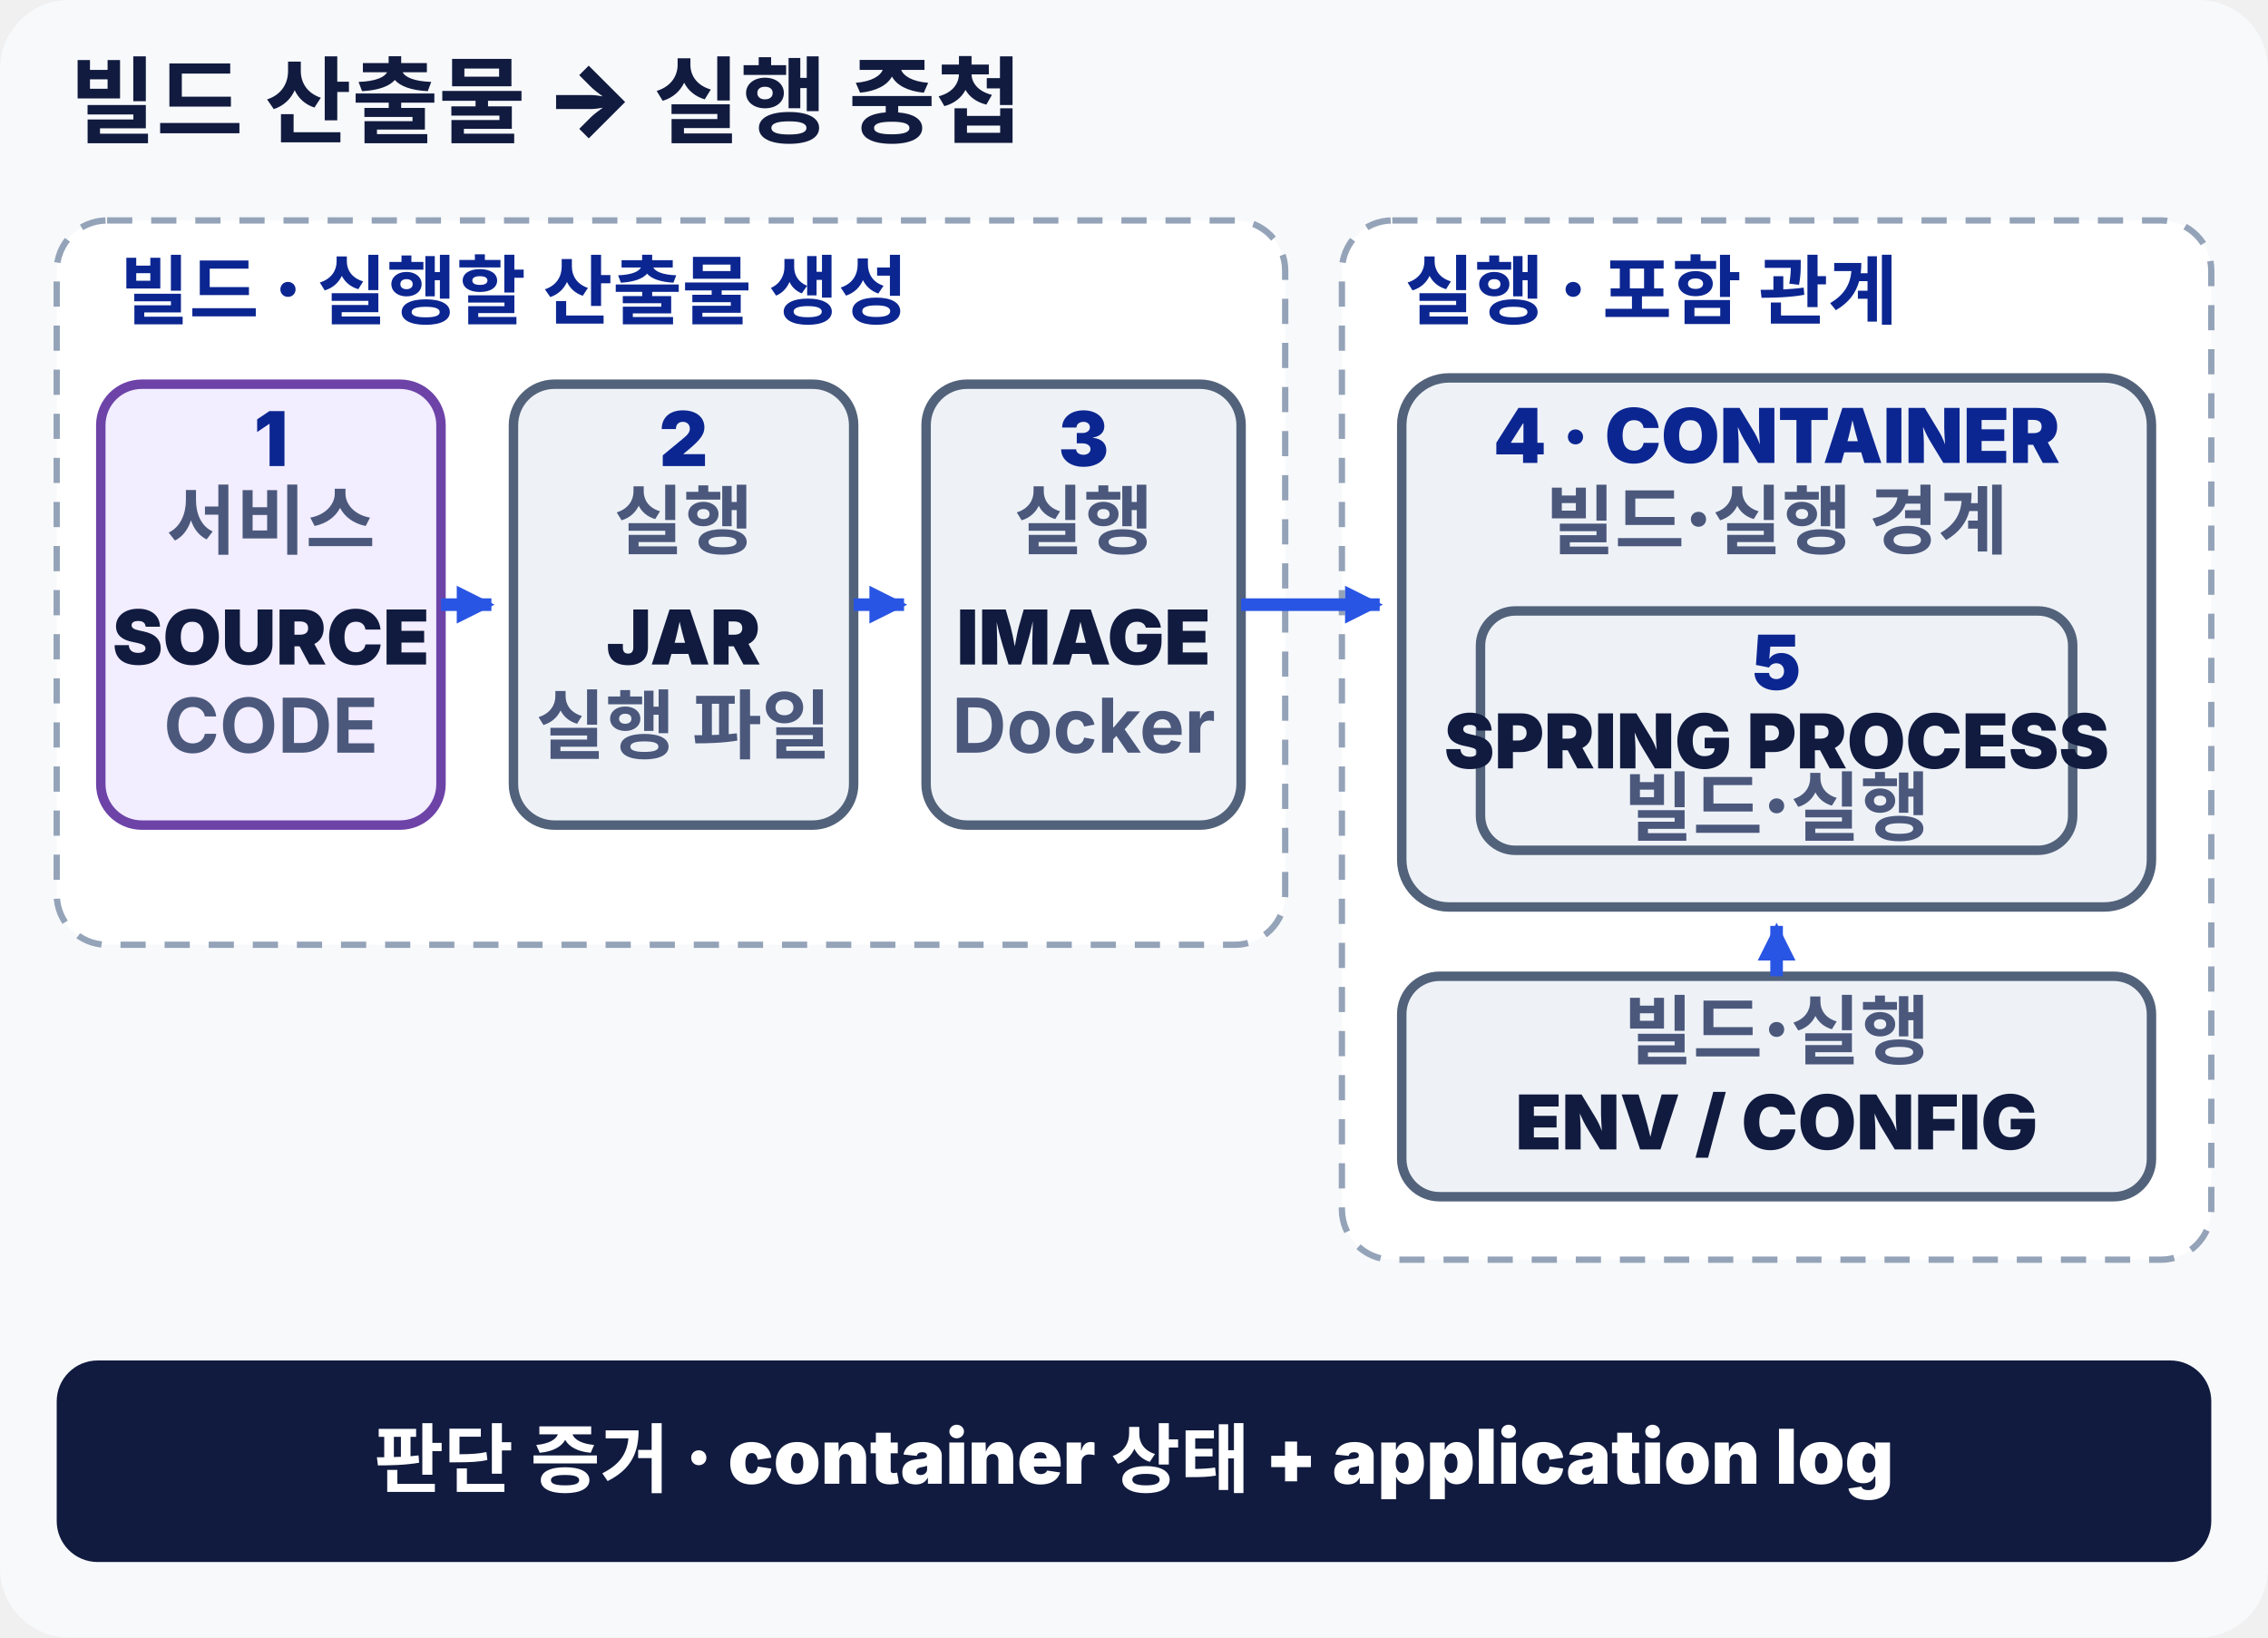
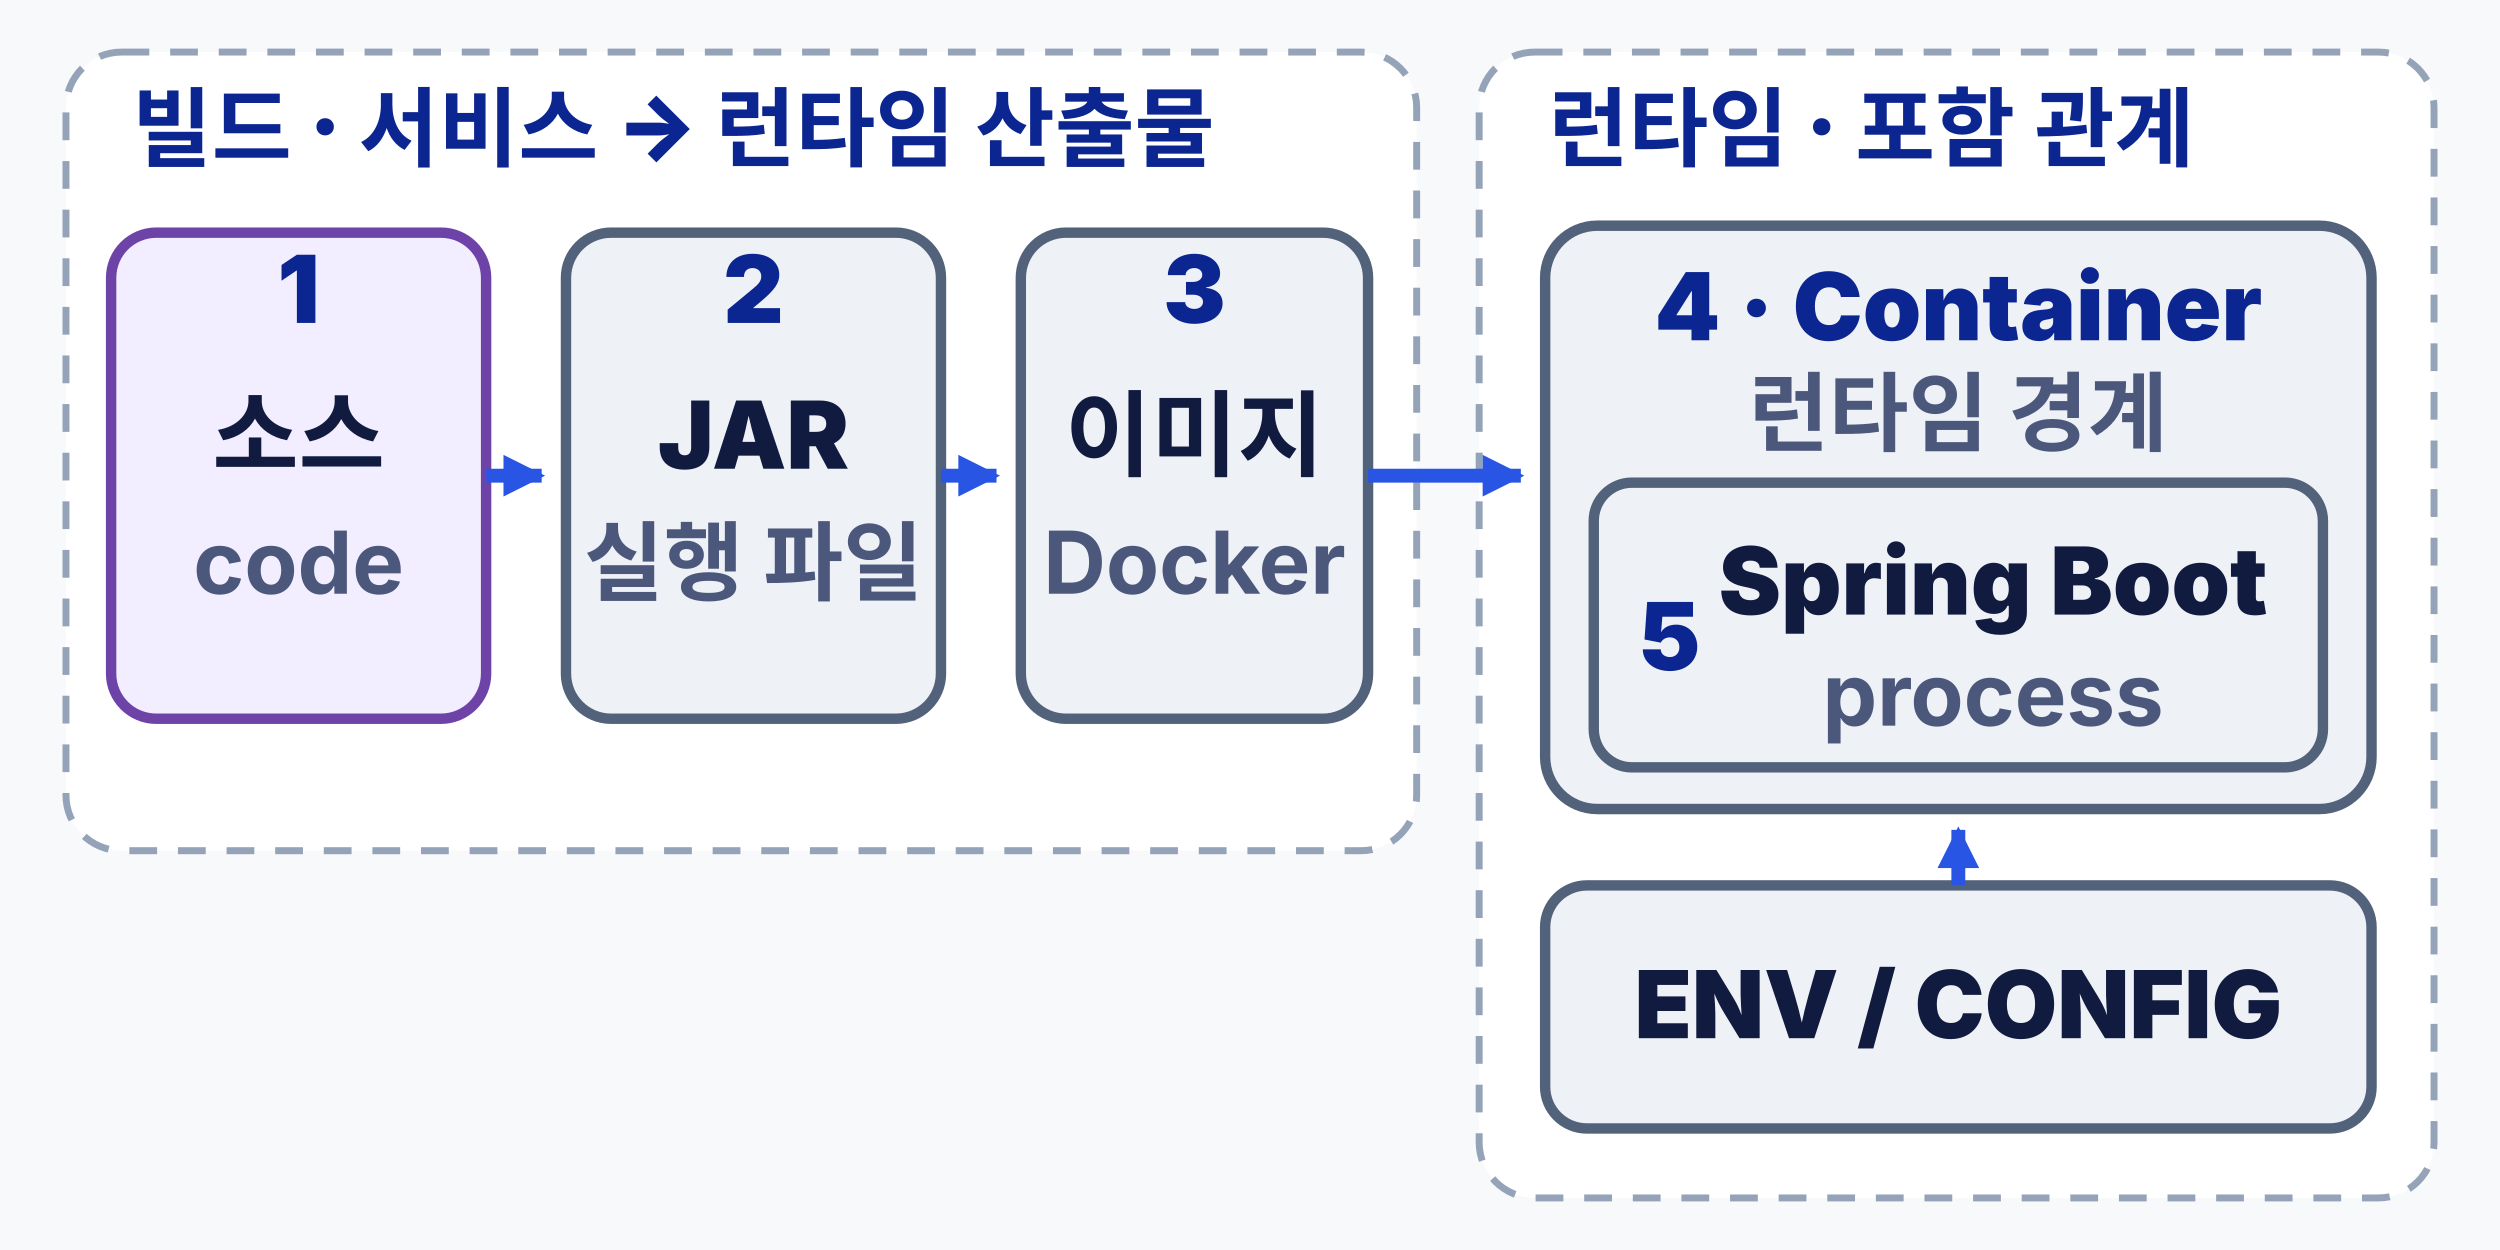
- <svg xmlns="http://www.w3.org/2000/svg" viewBox="0 0 720 520" role="img" aria-labelledby="title desc">
+ <svg xmlns="http://www.w3.org/2000/svg" viewBox="0 55 720 360" role="img" aria-labelledby="title desc">
  <defs>
    <marker id="arrow" markerUnits="userSpaceOnUse" markerWidth="12" markerHeight="12" refX="11" refY="6" orient="auto">
      <path d="M0 0 12 6 0 12Z" fill="#2955E4" />
    </marker>
    <style>
      text{font-family:system-ui,-apple-system,BlinkMacSystemFont,sans-serif;fill:#111B3F}
      .stage{fill:#FFFFFF;stroke:#94A3B8;stroke-width:2;stroke-dasharray:8 6}
      .node{stroke-width:3}
      .layer-outside{fill:#F1F5F9;stroke:#5B677A}
      .layer-interface{fill:#E6F4F7;stroke:#0E7490}
      .layer-application{fill:#F2EDFF;stroke:#6D43A8}
      .layer-resource{fill:#EAF5EE;stroke:#2C7352}
      .layer-integration{fill:#FFF4D6;stroke:#926000}
      .layer-runtime{fill:#EEF2F7;stroke:#52627A}
      [data-layer="outside"] .layer{fill:#5B677A}
      [data-layer="resource"] .layer{fill:#2C7352}
      .flow{fill:none;stroke:#2955E4;stroke-width:4;marker-end:url(#arrow)}
-       .title{font-size:30px;font-weight:850}
-       .stage-name{font-size:24px;font-weight:850;fill:#0C2691}
-       .layer{font-size:24px;font-weight:850;fill:#4B587C;text-anchor:middle}
-       .step{font-size:24px;font-weight:900;fill:#0C2691;text-anchor:middle}
-       .name{font-size:24px;font-weight:850;text-anchor:middle}
-       .body{font-size:24px;font-weight:650;fill:#4B587C;text-anchor:middle}
-       .evidence{font-size:24px;font-weight:850;fill:#FFFFFF;text-anchor:middle}
+       .stage-name{font-size:25px;font-weight:850;fill:#0C2691}
+       .layer{font-size:25px;font-weight:850;fill:#4B587C;text-anchor:middle}
+       .step{font-size:27px;font-weight:900;fill:#0C2691;text-anchor:middle}
+       .name{font-size:27px;font-weight:850;text-anchor:middle}
+       .body{font-size:25px;font-weight:650;fill:#4B587C;text-anchor:middle}
    </style>
  </defs>
  <rect width="720" height="520" rx="22" fill="#F8F9FB" />
-   <text x="22" y="43" class="title">빌드 산출물 → 실행 중첩</text>
  <g data-semantic="stage">
-     <rect x="18" y="70" width="390" height="230" rx="16" class="stage" />
-     <text x="38" y="101" class="stage-name">빌드 · 실행할 산출물 생성</text>
+     <rect x="19" y="70" width="389" height="230" rx="16" class="stage" />
+     <text x="38" y="101" class="stage-name">빌드 · 서비스 → 런타임 산출물</text>
  </g>
  <g data-layer="application">
    <rect x="32" y="122" width="108" height="140" rx="13" class="node layer-application" />
    <text x="86" y="148" class="step">1</text>
-     <text x="86" y="174" class="layer">서비스</text>
-     <text x="86" y="211" class="name">SOURCE</text>
-     <text x="86" y="239" class="body">CODE</text>
+     <text x="86" y="190" class="name">소스</text>
+     <text x="86" y="226" class="body">code</text>
  </g>
  <path d="M140 192H156" class="flow" />
  <g data-layer="runtime">
    <rect x="163" y="122" width="108" height="140" rx="13" class="node layer-runtime" />
    <text x="217" y="148" class="step">2</text>
-     <text x="217" y="174" class="layer">실행</text>
-     <text x="217" y="211" class="name">JAR</text>
-     <text x="217" y="239" class="body">실행 파일</text>
+     <text x="217" y="190" class="name">JAR</text>
+     <text x="217" y="226" class="body">실행 파일</text>
  </g>
  <path d="M271 192H287" class="flow" />
  <g data-layer="runtime">
    <rect x="294" y="122" width="100" height="140" rx="13" class="node layer-runtime" />
    <text x="344" y="148" class="step">3</text>
-     <text x="344" y="174" class="layer">실행</text>
-     <text x="344" y="211" class="name">IMAGE</text>
-     <text x="344" y="239" class="body">Docker</text>
+     <text x="344" y="190" class="name">이미지</text>
+     <text x="344" y="226" class="body">Docker</text>
  </g>
  <g data-semantic="stage">
-     <rect x="426" y="70" width="276" height="330" rx="16" class="stage" />
-     <text x="446" y="101" class="stage-name">실행 · 포함 관계</text>
+     <rect x="426" y="70" width="275" height="330" rx="16" class="stage" />
+     <text x="446" y="101" class="stage-name">런타임 · 포함 관계</text>
  </g>
  <path d="M394 192H438" class="flow" />
  <g data-layer="runtime">
    <rect x="445" y="120" width="238" height="168" rx="15" class="node layer-runtime" />
-     <text x="564" y="147" class="step">4 · CONTAINER</text>
-     <text x="564" y="174" class="layer">빌드·실행 경계</text>
+     <text x="564" y="153" class="step">4 · Container</text>
+     <text x="564" y="183" class="layer">런타임 경계</text>
    <g data-layer="runtime">
-       <rect x="470" y="194" width="188" height="76" rx="11" class="node layer-runtime" />
-       <text x="564" y="219" class="step">5</text>
-       <text x="564" y="244" class="name">SPRING PROCESS</text>
-       <text x="564" y="265" class="layer">빌드·실행</text>
+       <rect x="459" y="194" width="210" height="82" rx="11" class="node layer-runtime" />
+       <text x="481" y="248" class="step">5</text>
+       <text x="574" y="232" class="name">Spring Boot</text>
+       <text x="574" y="264" class="body">process</text>
    </g>
  </g>
  <g data-layer="runtime">
    <rect x="445" y="310" width="238" height="70" rx="12" class="node layer-runtime" />
-     <text x="564" y="336" class="layer">빌드·실행</text>
-     <text x="564" y="365" class="name">ENV / CONFIG</text>
+     <text x="564" y="354" class="name">ENV / CONFIG</text>
  </g>
  <path d="M564 310V294" class="flow" />
-   <g data-semantic="evidence">
-     <rect x="18" y="432" width="684" height="64" rx="13" fill="#111B3F" />
-     <text x="360" y="472" class="evidence">판단 증거 · container 상태 + application log</text>
-   </g>
</svg>
